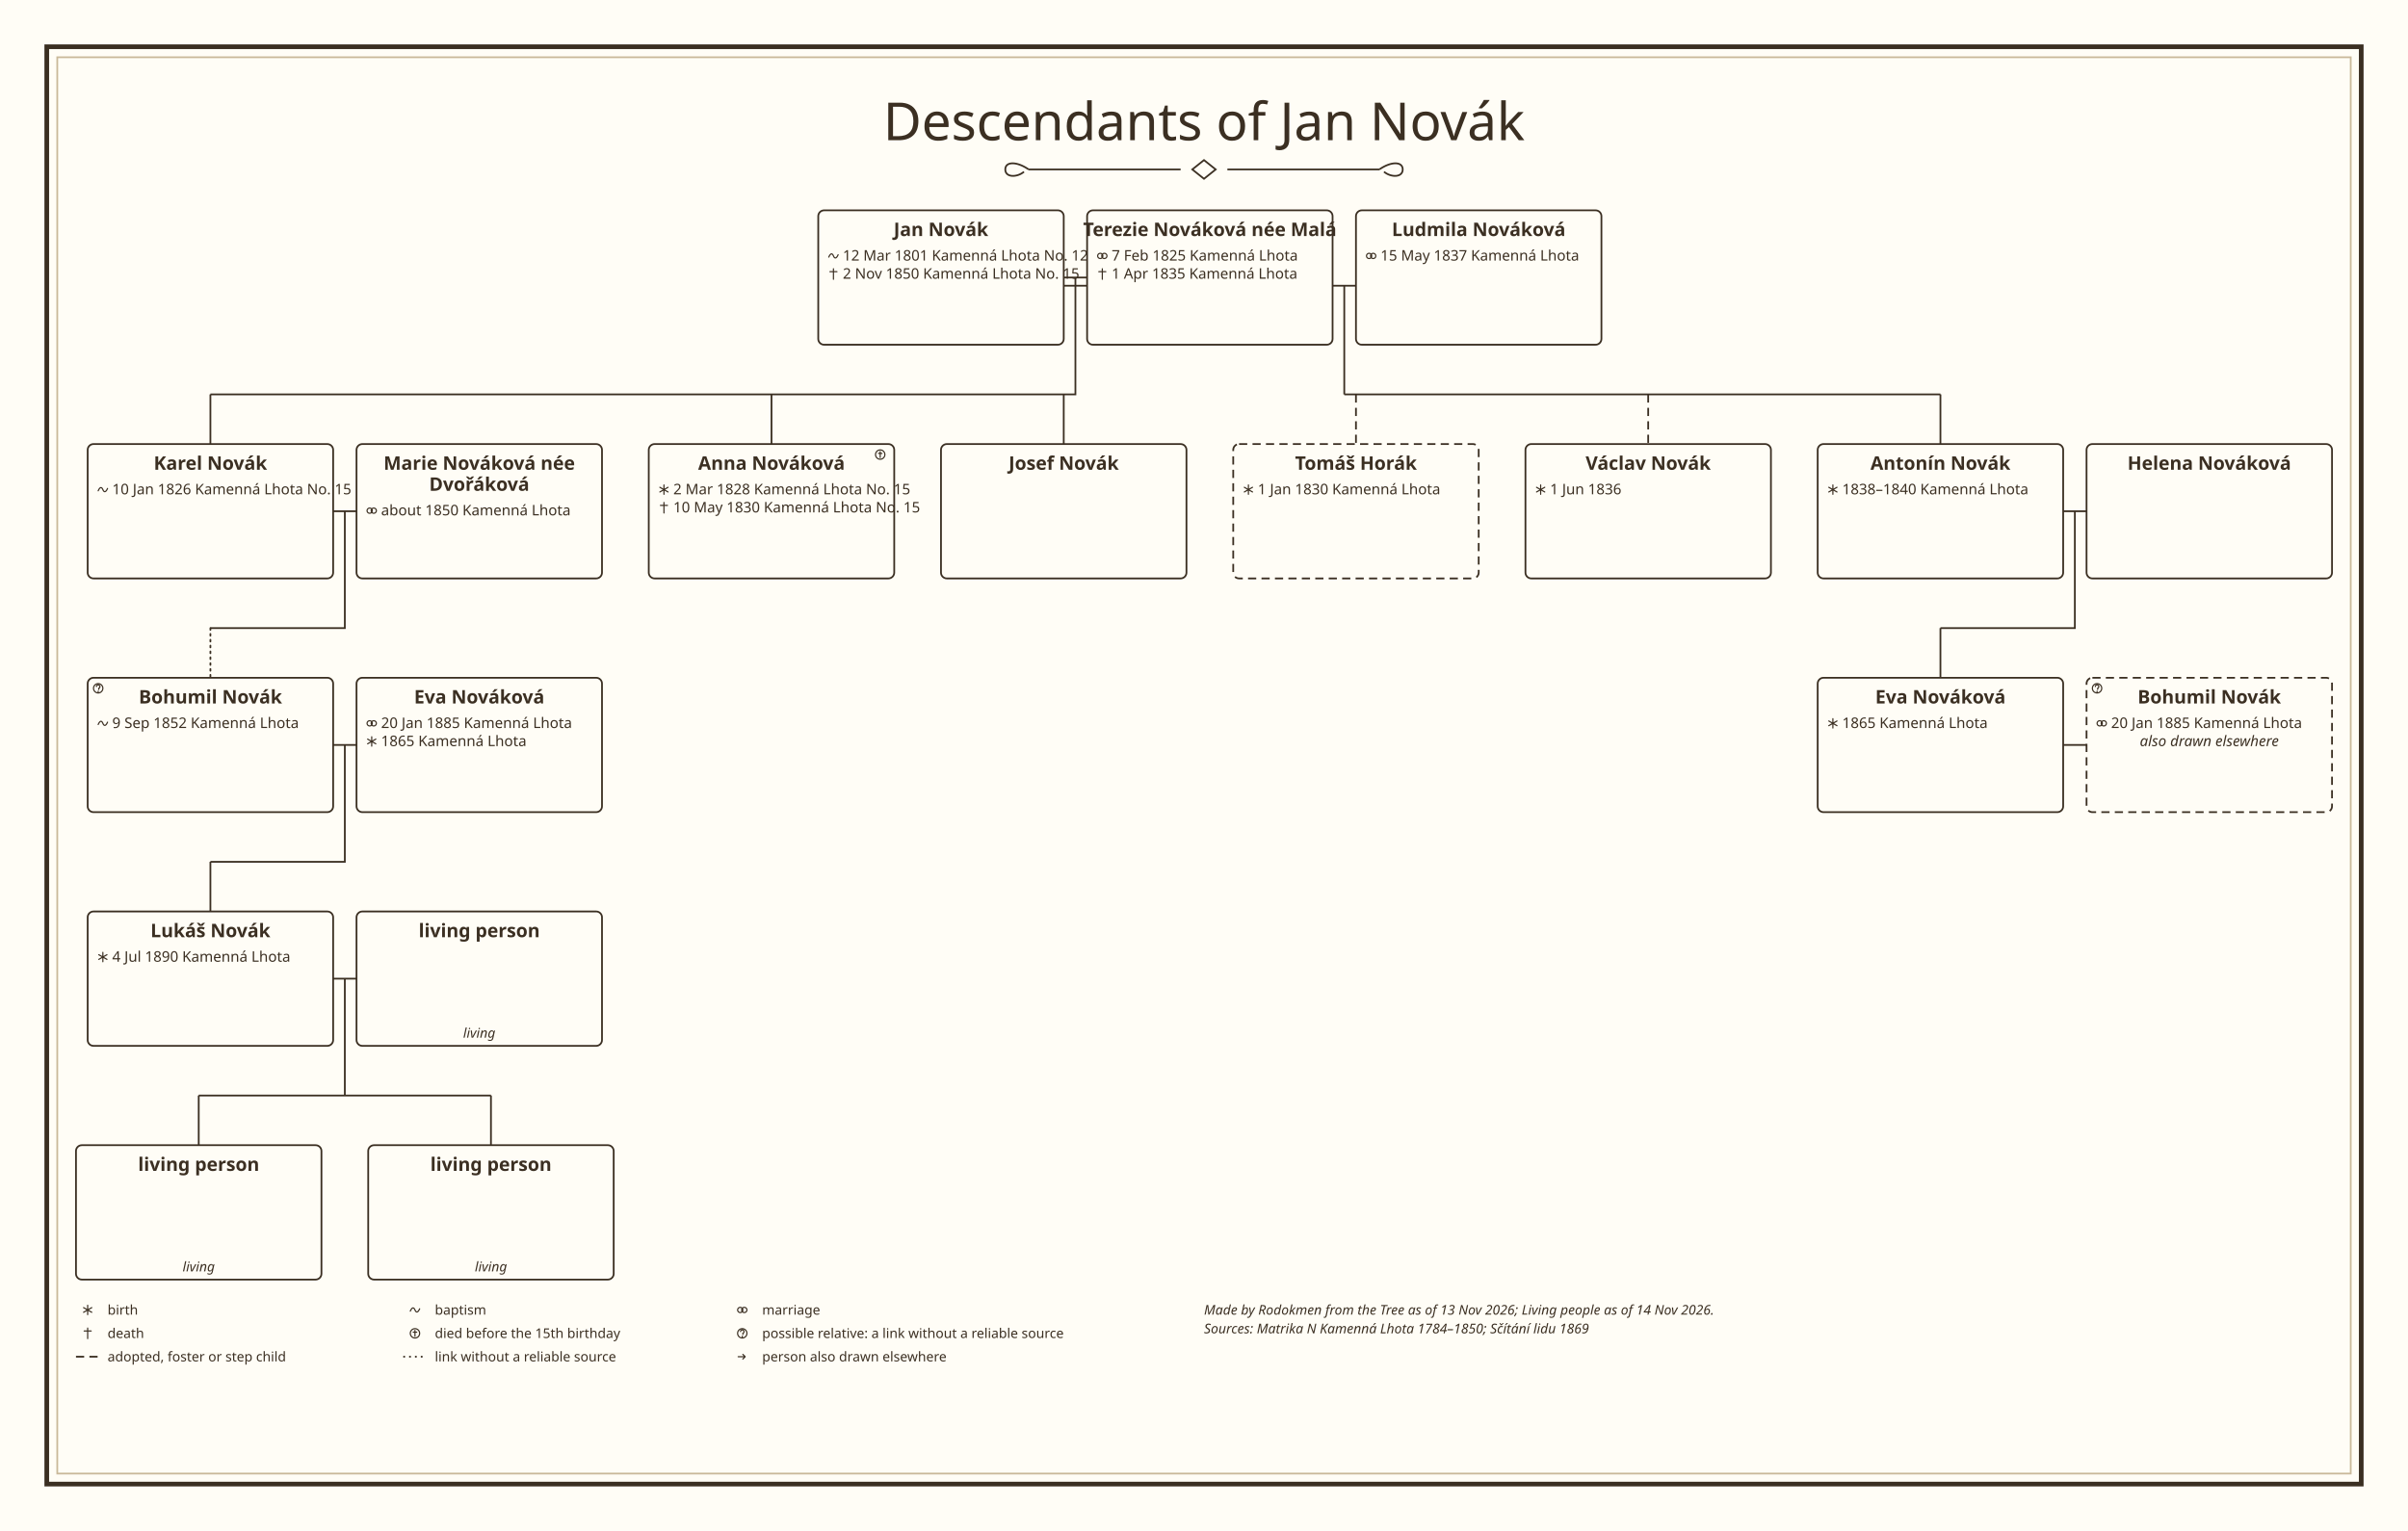
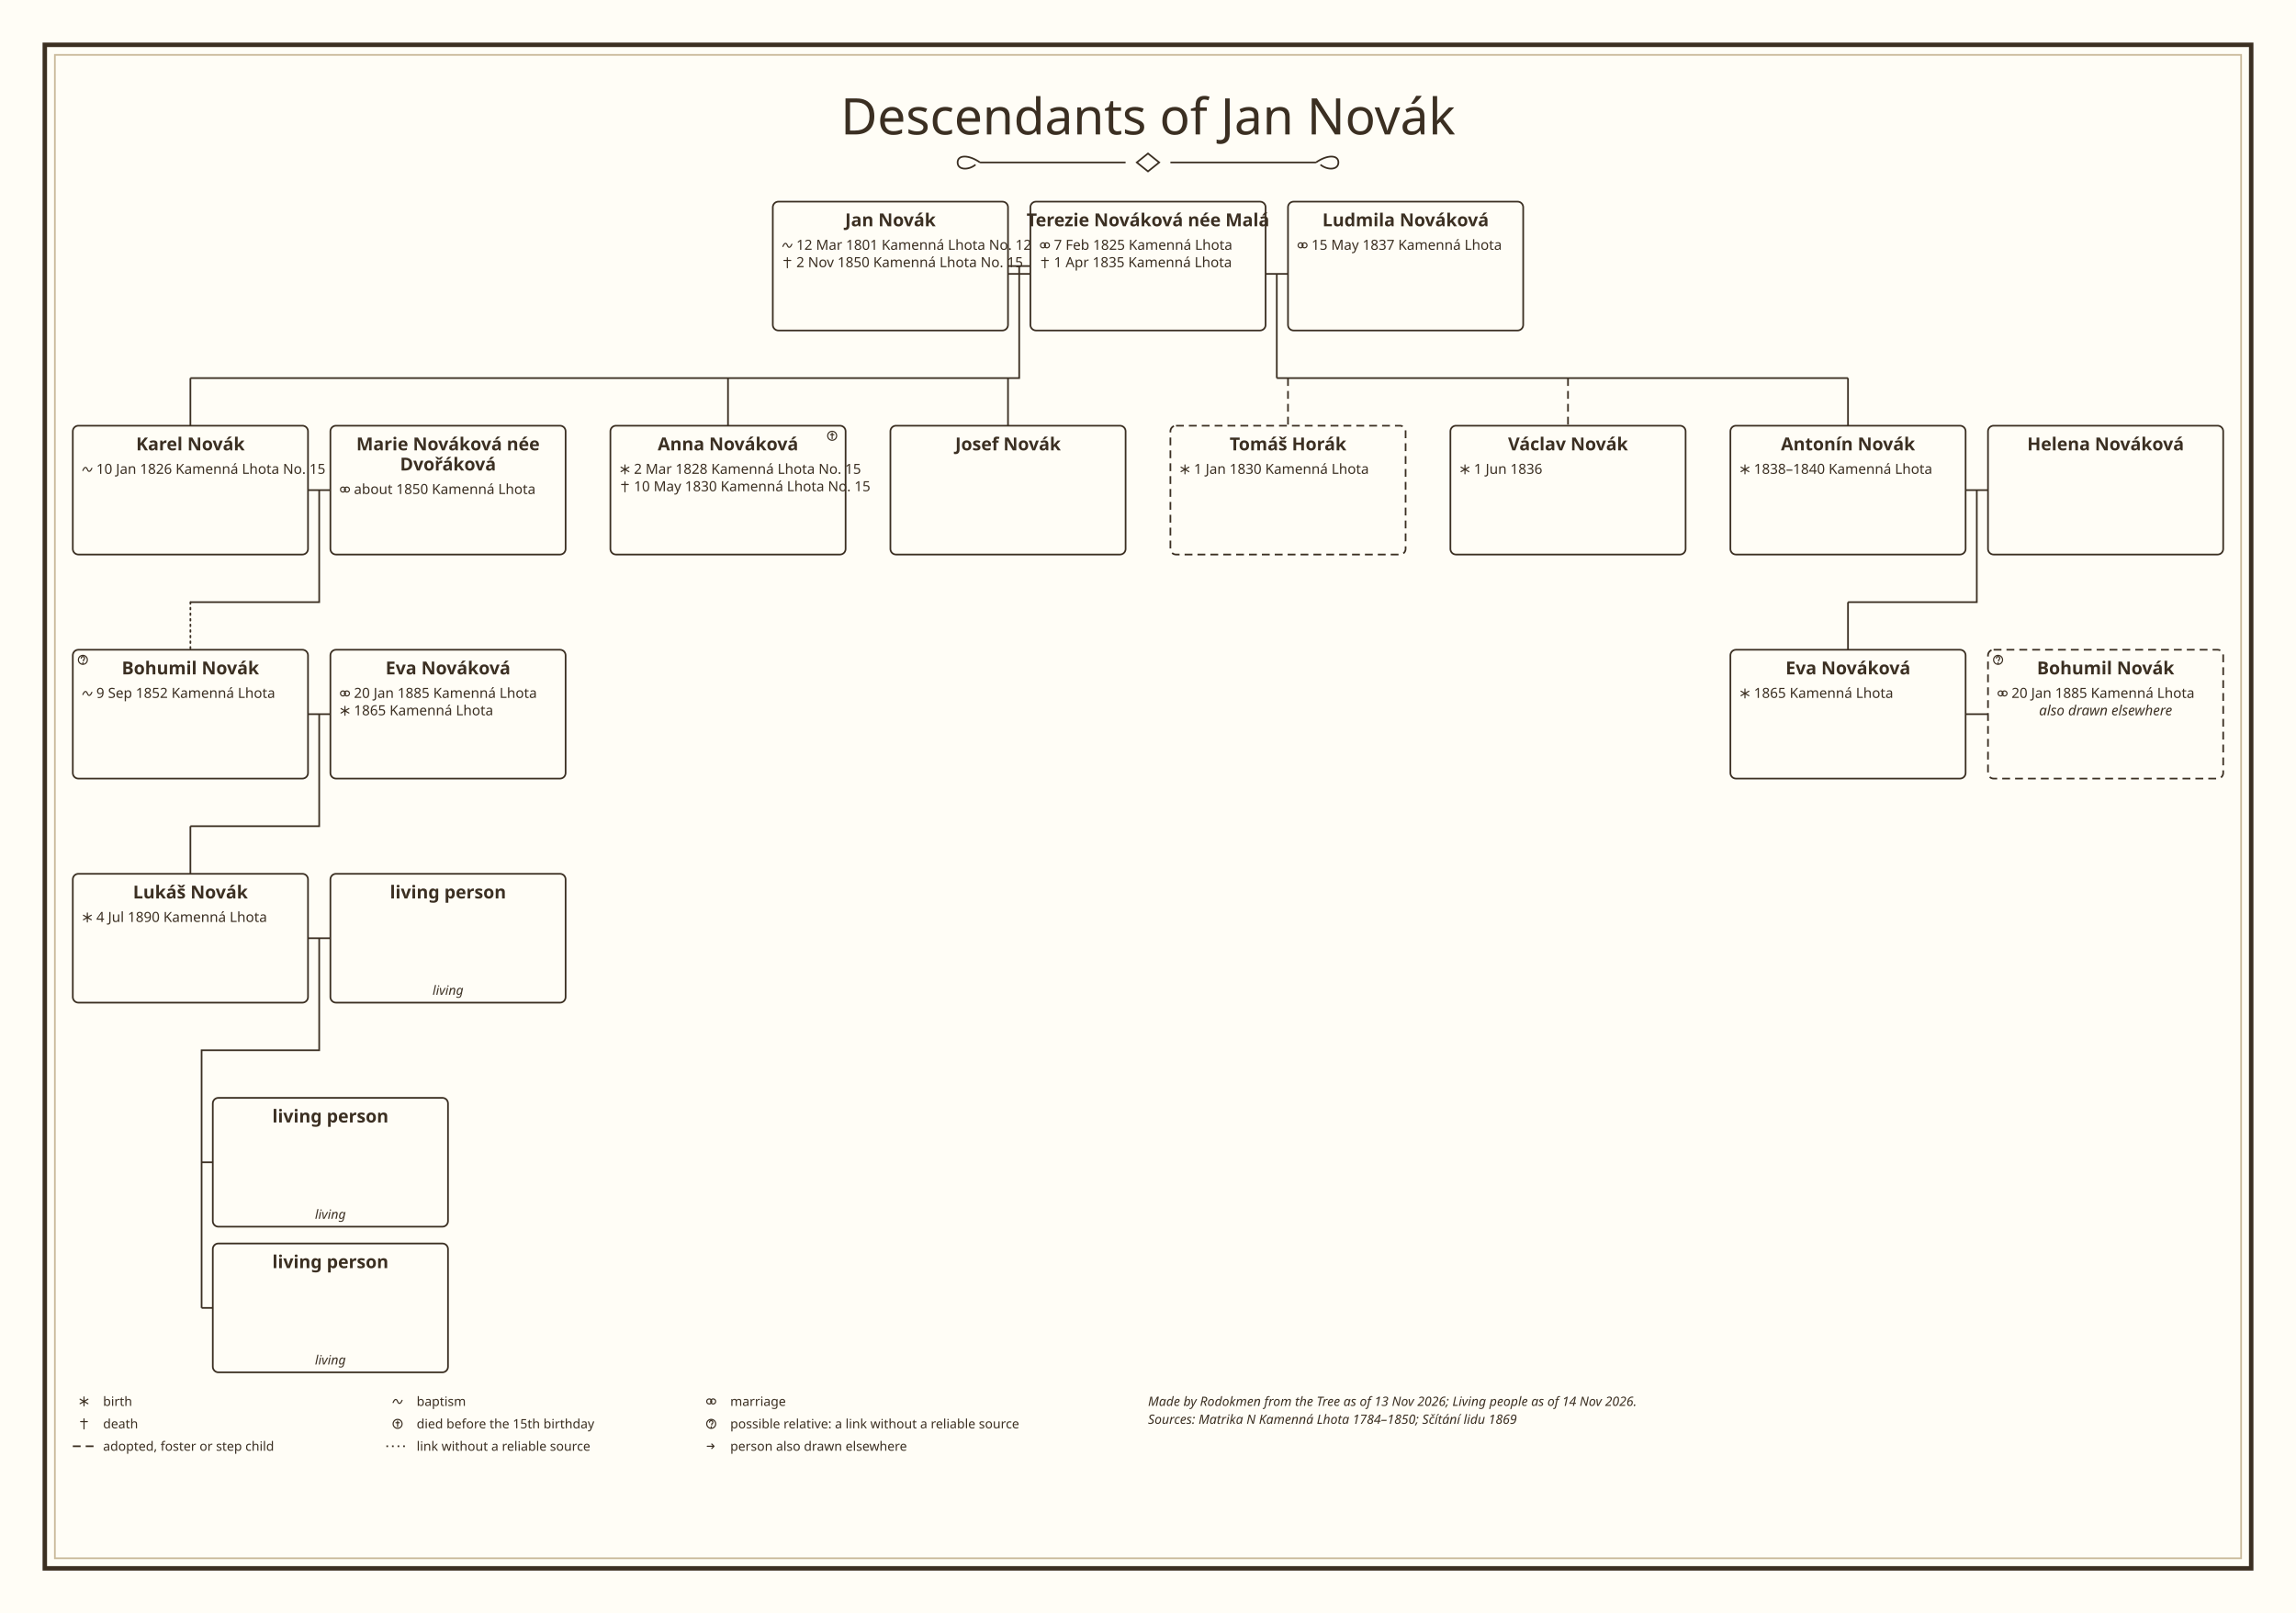
- <svg xmlns="http://www.w3.org/2000/svg" data-sheet="1" height="262mm" viewBox="0 0 4120 2620" width="412mm">
+ <svg xmlns="http://www.w3.org/2000/svg" data-sheet="1" height="288mm" viewBox="0 0 4100 2880" width="410mm">
  <style>/*FONTS*/</style>
-   <rect fill="#fffdf6" height="2620" width="4120" x="0" y="0" />
-   <rect fill="none" height="2460" stroke="#3b2f22" stroke-width="8" width="3960" x="80" y="80" />
-   <rect fill="none" height="2424" stroke="#c9b99a" stroke-width="3" width="3924" x="98" y="98" />
-   <text fill="#3b2f22" font-family="Grenze Gotisch" font-size="90" text-anchor="middle" x="2060" y="240">Descendants of Jan Novák</text>
-   <path d="M-300 0H-40M40 0H300M-300 0c-20 -14 -40 -14 -40 0s20 14 32 4M300 0c20 -14 40 -14 40 0s-20 14 -32 4M0 -16L20 0L0 16L-20 0Z" fill="none" stroke="#3b2f22" stroke-width="3" transform="translate(2060 290)" />
+   <rect fill="#fffdf6" height="2880" width="4100" x="0" y="0" />
+   <rect fill="none" height="2720" stroke="#3b2f22" stroke-width="8" width="3940" x="80" y="80" />
+   <rect fill="none" height="2684" stroke="#c9b99a" stroke-width="3" width="3904" x="98" y="98" />
+   <text fill="#3b2f22" font-family="Grenze Gotisch" font-size="90" text-anchor="middle" x="2050" y="240">Descendants of Jan Novák</text>
+   <path d="M-300 0H-40M40 0H300M-300 0c-20 -14 -40 -14 -40 0s20 14 32 4M300 0c20 -14 40 -14 40 0s-20 14 -32 4M0 -16L20 0L0 16L-20 0Z" fill="none" stroke="#3b2f22" stroke-width="3" transform="translate(2050 290)" />
  <g data-layer="chart" transform="translate(130 360) scale(1.000)">
    <g data-layer="lines">
-       <path d="M1690 115H1730" fill="none" stroke="#3b2f22" stroke-width="3" />
-       <path d="M1690 129H2190" fill="none" stroke="#3b2f22" stroke-width="3" />
-       <path d="M440 515H480" fill="none" stroke="#3b2f22" stroke-width="3" />
-       <path d="M440 915H480" fill="none" stroke="#3b2f22" stroke-width="3" />
-       <path d="M440 1315H480" fill="none" stroke="#3b2f22" stroke-width="3" />
-       <path d="M3400 515H3440" fill="none" stroke="#3b2f22" stroke-width="3" />
-       <path d="M3400 915H3440" fill="none" stroke="#3b2f22" stroke-width="3" />
-       <path d="M1710 115V315H230M1710 315H1710" fill="none" stroke="#3b2f22" stroke-width="3" />
-       <path d="M230 315V400" fill="none" stroke="#3b2f22" stroke-width="3" />
-       <path d="M1190 315V400" fill="none" stroke="#3b2f22" stroke-width="3" />
-       <path d="M1690 315V400" fill="none" stroke="#3b2f22" stroke-width="3" />
-       <path d="M2170 129V315H2170M2170 315H3190" fill="none" stroke="#3b2f22" stroke-width="3" />
-       <path d="M2190 315V400" fill="none" stroke="#3b2f22" stroke-dasharray="14 9" stroke-width="3" />
-       <path d="M2690 315V400" fill="none" stroke="#3b2f22" stroke-dasharray="14 9" stroke-width="3" />
-       <path d="M3190 315V400" fill="none" stroke="#3b2f22" stroke-width="3" />
-       <path d="M460 515V715H230M460 715H460" fill="none" stroke="#3b2f22" stroke-width="3" />
-       <path d="M230 715V800" fill="none" stroke="#3b2f22" stroke-dasharray="3 7" stroke-linecap="round" stroke-width="3" />
-       <path d="M460 915V1115H230M460 1115H460" fill="none" stroke="#3b2f22" stroke-width="3" />
-       <path d="M230 1115V1200" fill="none" stroke="#3b2f22" stroke-width="3" />
-       <path d="M460 1315V1515H210M460 1515H710" fill="none" stroke="#3b2f22" stroke-width="3" />
-       <path d="M210 1515V1600" fill="none" stroke="#3b2f22" stroke-width="3" />
-       <path d="M710 1515V1600" fill="none" stroke="#3b2f22" stroke-width="3" />
-       <path d="M3420 515V715H3190M3420 715H3420" fill="none" stroke="#3b2f22" stroke-width="3" />
-       <path d="M3190 715V800" fill="none" stroke="#3b2f22" stroke-width="3" />
+       <path d="M1670 115H1710" fill="none" stroke="#3b2f22" stroke-width="3" />
+       <path d="M1670 129H2170" fill="none" stroke="#3b2f22" stroke-width="3" />
+       <path d="M420 515H460" fill="none" stroke="#3b2f22" stroke-width="3" />
+       <path d="M420 915H460" fill="none" stroke="#3b2f22" stroke-width="3" />
+       <path d="M420 1315H460" fill="none" stroke="#3b2f22" stroke-width="3" />
+       <path d="M3380 515H3420" fill="none" stroke="#3b2f22" stroke-width="3" />
+       <path d="M3380 915H3420" fill="none" stroke="#3b2f22" stroke-width="3" />
+       <path d="M1690 115V315H210M1690 315H1690" fill="none" stroke="#3b2f22" stroke-width="3" />
+       <path d="M210 315V400" fill="none" stroke="#3b2f22" stroke-width="3" />
+       <path d="M1170 315V400" fill="none" stroke="#3b2f22" stroke-width="3" />
+       <path d="M1670 315V400" fill="none" stroke="#3b2f22" stroke-width="3" />
+       <path d="M2150 129V315H2150M2150 315H3170" fill="none" stroke="#3b2f22" stroke-width="3" />
+       <path d="M2170 315V400" fill="none" stroke="#3b2f22" stroke-dasharray="14 9" stroke-width="3" />
+       <path d="M2670 315V400" fill="none" stroke="#3b2f22" stroke-dasharray="14 9" stroke-width="3" />
+       <path d="M3170 315V400" fill="none" stroke="#3b2f22" stroke-width="3" />
+       <path d="M440 515V715H210M440 715H440" fill="none" stroke="#3b2f22" stroke-width="3" />
+       <path d="M210 715V800" fill="none" stroke="#3b2f22" stroke-dasharray="3 7" stroke-linecap="round" stroke-width="3" />
+       <path d="M440 915V1115H210M440 1115H440" fill="none" stroke="#3b2f22" stroke-width="3" />
+       <path d="M210 1115V1200" fill="none" stroke="#3b2f22" stroke-width="3" />
+       <path d="M440 1315V1515H230V1975" fill="none" stroke="#3b2f22" stroke-width="3" />
+       <path d="M230 1715H250" fill="none" stroke="#3b2f22" stroke-width="3" />
+       <path d="M230 1975H250" fill="none" stroke="#3b2f22" stroke-width="3" />
+       <path d="M3400 515V715H3170M3400 715H3400" fill="none" stroke="#3b2f22" stroke-width="3" />
+       <path d="M3170 715V800" fill="none" stroke="#3b2f22" stroke-width="3" />
    </g>
    <g data-layer="cards">
      <g data-card="person" data-key="0192f0c4-7a1e-7c3b-9d2a-000000000001" data-person="0192f0c4-7a1e-7c3b-9d2a-000000000001">
-         <rect fill="#fffdf6" height="230" rx="10" stroke="#3b2f22" stroke-width="3" width="420" x="1270" y="0" />
-         <text fill="#3b2f22" font-family="EB Garamond" font-size="32" font-weight="600" text-anchor="middle" x="1480" y="44">Jan Novák</text>
-         <text fill="#3b2f22" font-family="EB Garamond" font-size="25" x="1312" y="86">12 Mar 1801 Kamenná Lhota No. 12</text>
-         <text fill="#3b2f22" font-family="EB Garamond" font-size="25" x="1312" y="117">2 Nov 1850 Kamenná Lhota No. 15</text>
-         <path d="M2 12C5 5 8 5 10 10S15 15 18 8" fill="none" stroke="#3b2f22" stroke-linecap="round" stroke-linejoin="round" stroke-width="2" transform="translate(1286 68)" />
-         <path d="M10 1V19M4 6H16" fill="none" stroke="#3b2f22" stroke-linecap="round" stroke-linejoin="round" stroke-width="2" transform="translate(1286 99)" />
+         <rect fill="#fffdf6" height="230" rx="10" stroke="#3b2f22" stroke-width="3" width="420" x="1250" y="0" />
+         <text fill="#3b2f22" font-family="EB Garamond" font-size="32" font-weight="600" text-anchor="middle" x="1460" y="44">Jan Novák</text>
+         <text fill="#3b2f22" font-family="EB Garamond" font-size="25" x="1292" y="86">12 Mar 1801 Kamenná Lhota No. 12</text>
+         <text fill="#3b2f22" font-family="EB Garamond" font-size="25" x="1292" y="117">2 Nov 1850 Kamenná Lhota No. 15</text>
+         <path d="M2 12C5 5 8 5 10 10S15 15 18 8" fill="none" stroke="#3b2f22" stroke-linecap="round" stroke-linejoin="round" stroke-width="2" transform="translate(1266 68)" />
+         <path d="M10 1V19M4 6H16" fill="none" stroke="#3b2f22" stroke-linecap="round" stroke-linejoin="round" stroke-width="2" transform="translate(1266 99)" />
      </g>
      <g data-card="partner" data-key="0192f0c4-7a1e-7c3b-9d2a-000000000001+0192f0c4-7a1e-7c3b-9d2a-000000000101" data-person="0192f0c4-7a1e-7c3b-9d2a-000000000002">
-         <rect fill="#fffdf6" height="230" rx="10" stroke="#3b2f22" stroke-width="3" width="420" x="1730" y="0" />
-         <text fill="#3b2f22" font-family="EB Garamond" font-size="32" font-weight="600" text-anchor="middle" x="1940" y="44">Terezie Nováková née Malá</text>
-         <text fill="#3b2f22" font-family="EB Garamond" font-size="25" x="1772" y="86">7 Feb 1825 Kamenná Lhota</text>
-         <text fill="#3b2f22" font-family="EB Garamond" font-size="25" x="1772" y="117">1 Apr 1835 Kamenná Lhota</text>
-         <path d="M2 10a4.5 4.5 0 1 0 9 0a4.5 4.5 0 1 0 -9 0M9 10a4.5 4.5 0 1 0 9 0a4.5 4.5 0 1 0 -9 0" fill="none" stroke="#3b2f22" stroke-linecap="round" stroke-linejoin="round" stroke-width="2" transform="translate(1746 68)" />
-         <path d="M10 1V19M4 6H16" fill="none" stroke="#3b2f22" stroke-linecap="round" stroke-linejoin="round" stroke-width="2" transform="translate(1746 99)" />
+         <rect fill="#fffdf6" height="230" rx="10" stroke="#3b2f22" stroke-width="3" width="420" x="1710" y="0" />
+         <text fill="#3b2f22" font-family="EB Garamond" font-size="32" font-weight="600" text-anchor="middle" x="1920" y="44">Terezie Nováková née Malá</text>
+         <text fill="#3b2f22" font-family="EB Garamond" font-size="25" x="1752" y="86">7 Feb 1825 Kamenná Lhota</text>
+         <text fill="#3b2f22" font-family="EB Garamond" font-size="25" x="1752" y="117">1 Apr 1835 Kamenná Lhota</text>
+         <path d="M2 10a4.5 4.5 0 1 0 9 0a4.5 4.5 0 1 0 -9 0M9 10a4.5 4.5 0 1 0 9 0a4.5 4.5 0 1 0 -9 0" fill="none" stroke="#3b2f22" stroke-linecap="round" stroke-linejoin="round" stroke-width="2" transform="translate(1726 68)" />
+         <path d="M10 1V19M4 6H16" fill="none" stroke="#3b2f22" stroke-linecap="round" stroke-linejoin="round" stroke-width="2" transform="translate(1726 99)" />
      </g>
      <g data-card="partner" data-key="0192f0c4-7a1e-7c3b-9d2a-000000000001+0192f0c4-7a1e-7c3b-9d2a-000000000102" data-person="0192f0c4-7a1e-7c3b-9d2a-000000000003">
-         <rect fill="#fffdf6" height="230" rx="10" stroke="#3b2f22" stroke-width="3" width="420" x="2190" y="0" />
-         <text fill="#3b2f22" font-family="EB Garamond" font-size="32" font-weight="600" text-anchor="middle" x="2400" y="44">Ludmila Nováková</text>
-         <text fill="#3b2f22" font-family="EB Garamond" font-size="25" x="2232" y="86">15 May 1837 Kamenná Lhota</text>
-         <path d="M2 10a4.5 4.5 0 1 0 9 0a4.5 4.5 0 1 0 -9 0M9 10a4.5 4.5 0 1 0 9 0a4.5 4.5 0 1 0 -9 0" fill="none" stroke="#3b2f22" stroke-linecap="round" stroke-linejoin="round" stroke-width="2" transform="translate(2206 68)" />
+         <rect fill="#fffdf6" height="230" rx="10" stroke="#3b2f22" stroke-width="3" width="420" x="2170" y="0" />
+         <text fill="#3b2f22" font-family="EB Garamond" font-size="32" font-weight="600" text-anchor="middle" x="2380" y="44">Ludmila Nováková</text>
+         <text fill="#3b2f22" font-family="EB Garamond" font-size="25" x="2212" y="86">15 May 1837 Kamenná Lhota</text>
+         <path d="M2 10a4.5 4.5 0 1 0 9 0a4.5 4.5 0 1 0 -9 0M9 10a4.5 4.5 0 1 0 9 0a4.5 4.5 0 1 0 -9 0" fill="none" stroke="#3b2f22" stroke-linecap="round" stroke-linejoin="round" stroke-width="2" transform="translate(2186 68)" />
      </g>
      <g data-card="person" data-key="0192f0c4-7a1e-7c3b-9d2a-000000000004" data-person="0192f0c4-7a1e-7c3b-9d2a-000000000004">
-         <rect fill="#fffdf6" height="230" rx="10" stroke="#3b2f22" stroke-width="3" width="420" x="20" y="400" />
-         <text fill="#3b2f22" font-family="EB Garamond" font-size="32" font-weight="600" text-anchor="middle" x="230" y="444">Karel Novák</text>
-         <text fill="#3b2f22" font-family="EB Garamond" font-size="25" x="62" y="486">10 Jan 1826 Kamenná Lhota No. 15</text>
-         <path d="M2 12C5 5 8 5 10 10S15 15 18 8" fill="none" stroke="#3b2f22" stroke-linecap="round" stroke-linejoin="round" stroke-width="2" transform="translate(36 468)" />
+         <rect fill="#fffdf6" height="230" rx="10" stroke="#3b2f22" stroke-width="3" width="420" x="0" y="400" />
+         <text fill="#3b2f22" font-family="EB Garamond" font-size="32" font-weight="600" text-anchor="middle" x="210" y="444">Karel Novák</text>
+         <text fill="#3b2f22" font-family="EB Garamond" font-size="25" x="42" y="486">10 Jan 1826 Kamenná Lhota No. 15</text>
+         <path d="M2 12C5 5 8 5 10 10S15 15 18 8" fill="none" stroke="#3b2f22" stroke-linecap="round" stroke-linejoin="round" stroke-width="2" transform="translate(16 468)" />
      </g>
      <g data-card="partner" data-key="0192f0c4-7a1e-7c3b-9d2a-000000000004+0192f0c4-7a1e-7c3b-9d2a-000000000103" data-person="0192f0c4-7a1e-7c3b-9d2a-000000000010">
-         <rect fill="#fffdf6" height="230" rx="10" stroke="#3b2f22" stroke-width="3" width="420" x="480" y="400" />
-         <text fill="#3b2f22" font-family="EB Garamond" font-size="32" font-weight="600" text-anchor="middle" x="690" y="444">Marie Nováková née</text>
-         <text fill="#3b2f22" font-family="EB Garamond" font-size="32" font-weight="600" text-anchor="middle" x="690" y="480">Dvořáková</text>
-         <text fill="#3b2f22" font-family="EB Garamond" font-size="25" x="522" y="522">about 1850 Kamenná Lhota</text>
-         <path d="M2 10a4.5 4.5 0 1 0 9 0a4.5 4.5 0 1 0 -9 0M9 10a4.5 4.5 0 1 0 9 0a4.5 4.5 0 1 0 -9 0" fill="none" stroke="#3b2f22" stroke-linecap="round" stroke-linejoin="round" stroke-width="2" transform="translate(496 504)" />
+         <rect fill="#fffdf6" height="230" rx="10" stroke="#3b2f22" stroke-width="3" width="420" x="460" y="400" />
+         <text fill="#3b2f22" font-family="EB Garamond" font-size="32" font-weight="600" text-anchor="middle" x="670" y="444">Marie Nováková née</text>
+         <text fill="#3b2f22" font-family="EB Garamond" font-size="32" font-weight="600" text-anchor="middle" x="670" y="480">Dvořáková</text>
+         <text fill="#3b2f22" font-family="EB Garamond" font-size="25" x="502" y="522">about 1850 Kamenná Lhota</text>
+         <path d="M2 10a4.5 4.5 0 1 0 9 0a4.5 4.5 0 1 0 -9 0M9 10a4.5 4.5 0 1 0 9 0a4.5 4.5 0 1 0 -9 0" fill="none" stroke="#3b2f22" stroke-linecap="round" stroke-linejoin="round" stroke-width="2" transform="translate(476 504)" />
      </g>
      <g data-card="person" data-key="0192f0c4-7a1e-7c3b-9d2a-000000000011" data-person="0192f0c4-7a1e-7c3b-9d2a-000000000011">
-         <rect fill="#fffdf6" height="230" rx="10" stroke="#3b2f22" stroke-width="3" width="420" x="20" y="800" />
-         <text fill="#3b2f22" font-family="EB Garamond" font-size="32" font-weight="600" text-anchor="middle" x="230" y="844">Bohumil Novák</text>
-         <text fill="#3b2f22" font-family="EB Garamond" font-size="25" x="62" y="886">9 Sep 1852 Kamenná Lhota</text>
-         <path d="M2 12C5 5 8 5 10 10S15 15 18 8" fill="none" stroke="#3b2f22" stroke-linecap="round" stroke-linejoin="round" stroke-width="2" transform="translate(36 868)" />
-         <path d="M7 7a3 3 0 1 1 4 3v2M10 15v2M2 10a8 8 0 1 0 16 0a8 8 0 1 0 -16 0" fill="none" stroke="#3b2f22" stroke-linecap="round" stroke-linejoin="round" stroke-width="2" transform="translate(28 808)" />
+         <rect fill="#fffdf6" height="230" rx="10" stroke="#3b2f22" stroke-width="3" width="420" x="0" y="800" />
+         <text fill="#3b2f22" font-family="EB Garamond" font-size="32" font-weight="600" text-anchor="middle" x="210" y="844">Bohumil Novák</text>
+         <text fill="#3b2f22" font-family="EB Garamond" font-size="25" x="42" y="886">9 Sep 1852 Kamenná Lhota</text>
+         <path d="M2 12C5 5 8 5 10 10S15 15 18 8" fill="none" stroke="#3b2f22" stroke-linecap="round" stroke-linejoin="round" stroke-width="2" transform="translate(16 868)" />
+         <path d="M7 7a3 3 0 1 1 4 3v2M10 15v2M2 10a8 8 0 1 0 16 0a8 8 0 1 0 -16 0" fill="none" stroke="#3b2f22" stroke-linecap="round" stroke-linejoin="round" stroke-width="2" transform="translate(8 808)" />
      </g>
      <g data-card="partner" data-key="0192f0c4-7a1e-7c3b-9d2a-000000000011+0192f0c4-7a1e-7c3b-9d2a-000000000105" data-person="0192f0c4-7a1e-7c3b-9d2a-000000000012">
-         <rect fill="#fffdf6" height="230" rx="10" stroke="#3b2f22" stroke-width="3" width="420" x="480" y="800" />
-         <text fill="#3b2f22" font-family="EB Garamond" font-size="32" font-weight="600" text-anchor="middle" x="690" y="844">Eva Nováková</text>
-         <text fill="#3b2f22" font-family="EB Garamond" font-size="25" x="522" y="886">20 Jan 1885 Kamenná Lhota</text>
-         <text fill="#3b2f22" font-family="EB Garamond" font-size="25" x="522" y="917">1865 Kamenná Lhota</text>
-         <path d="M2 10a4.5 4.5 0 1 0 9 0a4.5 4.5 0 1 0 -9 0M9 10a4.5 4.5 0 1 0 9 0a4.5 4.5 0 1 0 -9 0" fill="none" stroke="#3b2f22" stroke-linecap="round" stroke-linejoin="round" stroke-width="2" transform="translate(496 868)" />
-         <path d="M10 2V18M3 6L17 14M17 6L3 14" fill="none" stroke="#3b2f22" stroke-linecap="round" stroke-linejoin="round" stroke-width="2" transform="translate(496 899)" />
+         <rect fill="#fffdf6" height="230" rx="10" stroke="#3b2f22" stroke-width="3" width="420" x="460" y="800" />
+         <text fill="#3b2f22" font-family="EB Garamond" font-size="32" font-weight="600" text-anchor="middle" x="670" y="844">Eva Nováková</text>
+         <text fill="#3b2f22" font-family="EB Garamond" font-size="25" x="502" y="886">20 Jan 1885 Kamenná Lhota</text>
+         <text fill="#3b2f22" font-family="EB Garamond" font-size="25" x="502" y="917">1865 Kamenná Lhota</text>
+         <path d="M2 10a4.5 4.5 0 1 0 9 0a4.5 4.5 0 1 0 -9 0M9 10a4.5 4.5 0 1 0 9 0a4.5 4.5 0 1 0 -9 0" fill="none" stroke="#3b2f22" stroke-linecap="round" stroke-linejoin="round" stroke-width="2" transform="translate(476 868)" />
+         <path d="M10 2V18M3 6L17 14M17 6L3 14" fill="none" stroke="#3b2f22" stroke-linecap="round" stroke-linejoin="round" stroke-width="2" transform="translate(476 899)" />
      </g>
      <g data-card="person" data-key="0192f0c4-7a1e-7c3b-9d2a-000000000013" data-person="0192f0c4-7a1e-7c3b-9d2a-000000000013">
-         <rect fill="#fffdf6" height="230" rx="10" stroke="#3b2f22" stroke-width="3" width="420" x="20" y="1200" />
-         <text fill="#3b2f22" font-family="EB Garamond" font-size="32" font-weight="600" text-anchor="middle" x="230" y="1244">Lukáš Novák</text>
-         <text fill="#3b2f22" font-family="EB Garamond" font-size="25" x="62" y="1286">4 Jul 1890 Kamenná Lhota</text>
-         <path d="M10 2V18M3 6L17 14M17 6L3 14" fill="none" stroke="#3b2f22" stroke-linecap="round" stroke-linejoin="round" stroke-width="2" transform="translate(36 1268)" />
+         <rect fill="#fffdf6" height="230" rx="10" stroke="#3b2f22" stroke-width="3" width="420" x="0" y="1200" />
+         <text fill="#3b2f22" font-family="EB Garamond" font-size="32" font-weight="600" text-anchor="middle" x="210" y="1244">Lukáš Novák</text>
+         <text fill="#3b2f22" font-family="EB Garamond" font-size="25" x="42" y="1286">4 Jul 1890 Kamenná Lhota</text>
+         <path d="M10 2V18M3 6L17 14M17 6L3 14" fill="none" stroke="#3b2f22" stroke-linecap="round" stroke-linejoin="round" stroke-width="2" transform="translate(16 1268)" />
      </g>
      <g data-card="partner" data-key="0192f0c4-7a1e-7c3b-9d2a-000000000013+0192f0c4-7a1e-7c3b-9d2a-000000000106" data-person="0192f0c4-7a1e-7c3b-9d2a-000000000017">
-         <rect fill="#fffdf6" height="230" rx="10" stroke="#3b2f22" stroke-width="3" width="420" x="480" y="1200" />
-         <text fill="#3b2f22" font-family="EB Garamond" font-size="32" font-weight="600" text-anchor="middle" x="690" y="1244">living person</text>
-         <text fill="#3b2f22" font-family="EB Garamond" font-size="23" font-style="italic" text-anchor="middle" x="690" y="1416">living</text>
+         <rect fill="#fffdf6" height="230" rx="10" stroke="#3b2f22" stroke-width="3" width="420" x="460" y="1200" />
+         <text fill="#3b2f22" font-family="EB Garamond" font-size="32" font-weight="600" text-anchor="middle" x="670" y="1244">living person</text>
+         <text fill="#3b2f22" font-family="EB Garamond" font-size="23" font-style="italic" text-anchor="middle" x="670" y="1416">living</text>
      </g>
      <g data-card="person" data-key="0192f0c4-7a1e-7c3b-9d2a-000000000014" data-person="0192f0c4-7a1e-7c3b-9d2a-000000000014">
-         <rect fill="#fffdf6" height="230" rx="10" stroke="#3b2f22" stroke-width="3" width="420" x="0" y="1600" />
-         <text fill="#3b2f22" font-family="EB Garamond" font-size="32" font-weight="600" text-anchor="middle" x="210" y="1644">living person</text>
-         <text fill="#3b2f22" font-family="EB Garamond" font-size="23" font-style="italic" text-anchor="middle" x="210" y="1816">living</text>
+         <rect fill="#fffdf6" height="230" rx="10" stroke="#3b2f22" stroke-width="3" width="420" x="250" y="1600" />
+         <text fill="#3b2f22" font-family="EB Garamond" font-size="32" font-weight="600" text-anchor="middle" x="460" y="1644">living person</text>
+         <text fill="#3b2f22" font-family="EB Garamond" font-size="23" font-style="italic" text-anchor="middle" x="460" y="1816">living</text>
      </g>
      <g data-card="person" data-key="0192f0c4-7a1e-7c3b-9d2a-000000000018" data-person="0192f0c4-7a1e-7c3b-9d2a-000000000018">
-         <rect fill="#fffdf6" height="230" rx="10" stroke="#3b2f22" stroke-width="3" width="420" x="500" y="1600" />
-         <text fill="#3b2f22" font-family="EB Garamond" font-size="32" font-weight="600" text-anchor="middle" x="710" y="1644">living person</text>
-         <text fill="#3b2f22" font-family="EB Garamond" font-size="23" font-style="italic" text-anchor="middle" x="710" y="1816">living</text>
+         <rect fill="#fffdf6" height="230" rx="10" stroke="#3b2f22" stroke-width="3" width="420" x="250" y="1860" />
+         <text fill="#3b2f22" font-family="EB Garamond" font-size="32" font-weight="600" text-anchor="middle" x="460" y="1904">living person</text>
+         <text fill="#3b2f22" font-family="EB Garamond" font-size="23" font-style="italic" text-anchor="middle" x="460" y="2076">living</text>
      </g>
      <g data-card="person" data-key="0192f0c4-7a1e-7c3b-9d2a-000000000005" data-person="0192f0c4-7a1e-7c3b-9d2a-000000000005">
-         <rect fill="#fffdf6" height="230" rx="10" stroke="#3b2f22" stroke-width="3" width="420" x="980" y="400" />
-         <text fill="#3b2f22" font-family="EB Garamond" font-size="32" font-weight="600" text-anchor="middle" x="1190" y="444">Anna Nováková</text>
-         <text fill="#3b2f22" font-family="EB Garamond" font-size="25" x="1022" y="486">2 Mar 1828 Kamenná Lhota No. 15</text>
-         <text fill="#3b2f22" font-family="EB Garamond" font-size="25" x="1022" y="517">10 May 1830 Kamenná Lhota No. 15</text>
-         <path d="M10 2V18M3 6L17 14M17 6L3 14" fill="none" stroke="#3b2f22" stroke-linecap="round" stroke-linejoin="round" stroke-width="2" transform="translate(996 468)" />
-         <path d="M10 1V19M4 6H16" fill="none" stroke="#3b2f22" stroke-linecap="round" stroke-linejoin="round" stroke-width="2" transform="translate(996 499)" />
-         <path d="M10 5V15M7 8H13M2 10a8 8 0 1 0 16 0a8 8 0 1 0 -16 0" fill="none" stroke="#3b2f22" stroke-linecap="round" stroke-linejoin="round" stroke-width="2" transform="translate(1366 408)" />
+         <rect fill="#fffdf6" height="230" rx="10" stroke="#3b2f22" stroke-width="3" width="420" x="960" y="400" />
+         <text fill="#3b2f22" font-family="EB Garamond" font-size="32" font-weight="600" text-anchor="middle" x="1170" y="444">Anna Nováková</text>
+         <text fill="#3b2f22" font-family="EB Garamond" font-size="25" x="1002" y="486">2 Mar 1828 Kamenná Lhota No. 15</text>
+         <text fill="#3b2f22" font-family="EB Garamond" font-size="25" x="1002" y="517">10 May 1830 Kamenná Lhota No. 15</text>
+         <path d="M10 2V18M3 6L17 14M17 6L3 14" fill="none" stroke="#3b2f22" stroke-linecap="round" stroke-linejoin="round" stroke-width="2" transform="translate(976 468)" />
+         <path d="M10 1V19M4 6H16" fill="none" stroke="#3b2f22" stroke-linecap="round" stroke-linejoin="round" stroke-width="2" transform="translate(976 499)" />
+         <path d="M10 5V15M7 8H13M2 10a8 8 0 1 0 16 0a8 8 0 1 0 -16 0" fill="none" stroke="#3b2f22" stroke-linecap="round" stroke-linejoin="round" stroke-width="2" transform="translate(1346 408)" />
      </g>
      <g data-card="person" data-key="0192f0c4-7a1e-7c3b-9d2a-000000000006" data-person="0192f0c4-7a1e-7c3b-9d2a-000000000006">
-         <rect fill="#fffdf6" height="230" rx="10" stroke="#3b2f22" stroke-width="3" width="420" x="1480" y="400" />
-         <text fill="#3b2f22" font-family="EB Garamond" font-size="32" font-weight="600" text-anchor="middle" x="1690" y="444">Josef Novák</text>
+         <rect fill="#fffdf6" height="230" rx="10" stroke="#3b2f22" stroke-width="3" width="420" x="1460" y="400" />
+         <text fill="#3b2f22" font-family="EB Garamond" font-size="32" font-weight="600" text-anchor="middle" x="1670" y="444">Josef Novák</text>
      </g>
      <g data-card="person" data-key="0192f0c4-7a1e-7c3b-9d2a-000000000009/0192f0c4-7a1e-7c3b-9d2a-000000000102" data-person="0192f0c4-7a1e-7c3b-9d2a-000000000009">
-         <rect fill="#fffdf6" height="230" rx="10" stroke="#3b2f22" stroke-dasharray="14 9" stroke-width="3" width="420" x="1980" y="400" />
-         <text fill="#3b2f22" font-family="EB Garamond" font-size="32" font-weight="600" text-anchor="middle" x="2190" y="444">Tomáš Horák</text>
-         <text fill="#3b2f22" font-family="EB Garamond" font-size="25" x="2022" y="486">1 Jan 1830 Kamenná Lhota</text>
-         <path d="M10 2V18M3 6L17 14M17 6L3 14" fill="none" stroke="#3b2f22" stroke-linecap="round" stroke-linejoin="round" stroke-width="2" transform="translate(1996 468)" />
+         <rect fill="#fffdf6" height="230" rx="10" stroke="#3b2f22" stroke-dasharray="14 9" stroke-width="3" width="420" x="1960" y="400" />
+         <text fill="#3b2f22" font-family="EB Garamond" font-size="32" font-weight="600" text-anchor="middle" x="2170" y="444">Tomáš Horák</text>
+         <text fill="#3b2f22" font-family="EB Garamond" font-size="25" x="2002" y="486">1 Jan 1830 Kamenná Lhota</text>
+         <path d="M10 2V18M3 6L17 14M17 6L3 14" fill="none" stroke="#3b2f22" stroke-linecap="round" stroke-linejoin="round" stroke-width="2" transform="translate(1976 468)" />
      </g>
      <g data-card="person" data-key="0192f0c4-7a1e-7c3b-9d2a-000000000008" data-person="0192f0c4-7a1e-7c3b-9d2a-000000000008">
-         <rect fill="#fffdf6" height="230" rx="10" stroke="#3b2f22" stroke-width="3" width="420" x="2480" y="400" />
-         <text fill="#3b2f22" font-family="EB Garamond" font-size="32" font-weight="600" text-anchor="middle" x="2690" y="444">Václav Novák</text>
-         <text fill="#3b2f22" font-family="EB Garamond" font-size="25" x="2522" y="486">1 Jun 1836</text>
-         <path d="M10 2V18M3 6L17 14M17 6L3 14" fill="none" stroke="#3b2f22" stroke-linecap="round" stroke-linejoin="round" stroke-width="2" transform="translate(2496 468)" />
+         <rect fill="#fffdf6" height="230" rx="10" stroke="#3b2f22" stroke-width="3" width="420" x="2460" y="400" />
+         <text fill="#3b2f22" font-family="EB Garamond" font-size="32" font-weight="600" text-anchor="middle" x="2670" y="444">Václav Novák</text>
+         <text fill="#3b2f22" font-family="EB Garamond" font-size="25" x="2502" y="486">1 Jun 1836</text>
+         <path d="M10 2V18M3 6L17 14M17 6L3 14" fill="none" stroke="#3b2f22" stroke-linecap="round" stroke-linejoin="round" stroke-width="2" transform="translate(2476 468)" />
      </g>
      <g data-card="person" data-key="0192f0c4-7a1e-7c3b-9d2a-000000000007" data-person="0192f0c4-7a1e-7c3b-9d2a-000000000007">
-         <rect fill="#fffdf6" height="230" rx="10" stroke="#3b2f22" stroke-width="3" width="420" x="2980" y="400" />
-         <text fill="#3b2f22" font-family="EB Garamond" font-size="32" font-weight="600" text-anchor="middle" x="3190" y="444">Antonín Novák</text>
-         <text fill="#3b2f22" font-family="EB Garamond" font-size="25" x="3022" y="486">1838–1840 Kamenná Lhota</text>
-         <path d="M10 2V18M3 6L17 14M17 6L3 14" fill="none" stroke="#3b2f22" stroke-linecap="round" stroke-linejoin="round" stroke-width="2" transform="translate(2996 468)" />
+         <rect fill="#fffdf6" height="230" rx="10" stroke="#3b2f22" stroke-width="3" width="420" x="2960" y="400" />
+         <text fill="#3b2f22" font-family="EB Garamond" font-size="32" font-weight="600" text-anchor="middle" x="3170" y="444">Antonín Novák</text>
+         <text fill="#3b2f22" font-family="EB Garamond" font-size="25" x="3002" y="486">1838–1840 Kamenná Lhota</text>
+         <path d="M10 2V18M3 6L17 14M17 6L3 14" fill="none" stroke="#3b2f22" stroke-linecap="round" stroke-linejoin="round" stroke-width="2" transform="translate(2976 468)" />
      </g>
      <g data-card="partner" data-key="0192f0c4-7a1e-7c3b-9d2a-000000000007+0192f0c4-7a1e-7c3b-9d2a-000000000104" data-person="0192f0c4-7a1e-7c3b-9d2a-000000000016">
-         <rect fill="#fffdf6" height="230" rx="10" stroke="#3b2f22" stroke-width="3" width="420" x="3440" y="400" />
-         <text fill="#3b2f22" font-family="EB Garamond" font-size="32" font-weight="600" text-anchor="middle" x="3650" y="444">Helena Nováková</text>
+         <rect fill="#fffdf6" height="230" rx="10" stroke="#3b2f22" stroke-width="3" width="420" x="3420" y="400" />
+         <text fill="#3b2f22" font-family="EB Garamond" font-size="32" font-weight="600" text-anchor="middle" x="3630" y="444">Helena Nováková</text>
      </g>
      <g data-card="person" data-key="0192f0c4-7a1e-7c3b-9d2a-000000000012" data-person="0192f0c4-7a1e-7c3b-9d2a-000000000012">
-         <rect fill="#fffdf6" height="230" rx="10" stroke="#3b2f22" stroke-width="3" width="420" x="2980" y="800" />
-         <text fill="#3b2f22" font-family="EB Garamond" font-size="32" font-weight="600" text-anchor="middle" x="3190" y="844">Eva Nováková</text>
-         <text fill="#3b2f22" font-family="EB Garamond" font-size="25" x="3022" y="886">1865 Kamenná Lhota</text>
-         <path d="M10 2V18M3 6L17 14M17 6L3 14" fill="none" stroke="#3b2f22" stroke-linecap="round" stroke-linejoin="round" stroke-width="2" transform="translate(2996 868)" />
+         <rect fill="#fffdf6" height="230" rx="10" stroke="#3b2f22" stroke-width="3" width="420" x="2960" y="800" />
+         <text fill="#3b2f22" font-family="EB Garamond" font-size="32" font-weight="600" text-anchor="middle" x="3170" y="844">Eva Nováková</text>
+         <text fill="#3b2f22" font-family="EB Garamond" font-size="25" x="3002" y="886">1865 Kamenná Lhota</text>
+         <path d="M10 2V18M3 6L17 14M17 6L3 14" fill="none" stroke="#3b2f22" stroke-linecap="round" stroke-linejoin="round" stroke-width="2" transform="translate(2976 868)" />
      </g>
      <g data-card="pointer" data-key="0192f0c4-7a1e-7c3b-9d2a-000000000012+0192f0c4-7a1e-7c3b-9d2a-000000000105" data-person="0192f0c4-7a1e-7c3b-9d2a-000000000011">
-         <rect fill="#fffdf6" height="230" rx="10" stroke="#3b2f22" stroke-dasharray="14 9" stroke-width="3" width="420" x="3440" y="800" />
-         <text fill="#3b2f22" font-family="EB Garamond" font-size="32" font-weight="600" text-anchor="middle" x="3650" y="844">Bohumil Novák</text>
-         <text fill="#3b2f22" font-family="EB Garamond" font-size="25" x="3482" y="886">20 Jan 1885 Kamenná Lhota</text>
-         <text fill="#3b2f22" font-family="EB Garamond" font-size="25" font-style="italic" text-anchor="middle" x="3650" y="917">also drawn elsewhere</text>
-         <path d="M2 10a4.5 4.5 0 1 0 9 0a4.5 4.5 0 1 0 -9 0M9 10a4.5 4.5 0 1 0 9 0a4.5 4.5 0 1 0 -9 0" fill="none" stroke="#3b2f22" stroke-linecap="round" stroke-linejoin="round" stroke-width="2" transform="translate(3456 868)" />
-         <path d="M7 7a3 3 0 1 1 4 3v2M10 15v2M2 10a8 8 0 1 0 16 0a8 8 0 1 0 -16 0" fill="none" stroke="#3b2f22" stroke-linecap="round" stroke-linejoin="round" stroke-width="2" transform="translate(3448 808)" />
+         <rect fill="#fffdf6" height="230" rx="10" stroke="#3b2f22" stroke-dasharray="14 9" stroke-width="3" width="420" x="3420" y="800" />
+         <text fill="#3b2f22" font-family="EB Garamond" font-size="32" font-weight="600" text-anchor="middle" x="3630" y="844">Bohumil Novák</text>
+         <text fill="#3b2f22" font-family="EB Garamond" font-size="25" x="3462" y="886">20 Jan 1885 Kamenná Lhota</text>
+         <text fill="#3b2f22" font-family="EB Garamond" font-size="25" font-style="italic" text-anchor="middle" x="3630" y="917">also drawn elsewhere</text>
+         <path d="M2 10a4.5 4.5 0 1 0 9 0a4.5 4.5 0 1 0 -9 0M9 10a4.5 4.5 0 1 0 9 0a4.5 4.5 0 1 0 -9 0" fill="none" stroke="#3b2f22" stroke-linecap="round" stroke-linejoin="round" stroke-width="2" transform="translate(3436 868)" />
+         <path d="M7 7a3 3 0 1 1 4 3v2M10 15v2M2 10a8 8 0 1 0 16 0a8 8 0 1 0 -16 0" fill="none" stroke="#3b2f22" stroke-linecap="round" stroke-linejoin="round" stroke-width="2" transform="translate(3428 808)" />
      </g>
    </g>
  </g>
  <g data-layer="legend">
    <g data-legend="birth">
-       <path d="M10 2V18M3 6L17 14M17 6L3 14" fill="none" stroke="#3b2f22" stroke-linecap="round" stroke-linejoin="round" stroke-width="2" transform="translate(140 2232)" />
-       <text fill="#3b2f22" font-family="EB Garamond" font-size="23" x="184" y="2250">birth</text>
+       <path d="M10 2V18M3 6L17 14M17 6L3 14" fill="none" stroke="#3b2f22" stroke-linecap="round" stroke-linejoin="round" stroke-width="2" transform="translate(140 2492)" />
+       <text fill="#3b2f22" font-family="EB Garamond" font-size="23" x="184" y="2510">birth</text>
    </g>
    <g data-legend="baptism">
-       <path d="M2 12C5 5 8 5 10 10S15 15 18 8" fill="none" stroke="#3b2f22" stroke-linecap="round" stroke-linejoin="round" stroke-width="2" transform="translate(700 2232)" />
-       <text fill="#3b2f22" font-family="EB Garamond" font-size="23" x="744" y="2250">baptism</text>
+       <path d="M2 12C5 5 8 5 10 10S15 15 18 8" fill="none" stroke="#3b2f22" stroke-linecap="round" stroke-linejoin="round" stroke-width="2" transform="translate(700 2492)" />
+       <text fill="#3b2f22" font-family="EB Garamond" font-size="23" x="744" y="2510">baptism</text>
    </g>
    <g data-legend="marriage">
-       <path d="M2 10a4.5 4.5 0 1 0 9 0a4.5 4.5 0 1 0 -9 0M9 10a4.5 4.5 0 1 0 9 0a4.5 4.5 0 1 0 -9 0" fill="none" stroke="#3b2f22" stroke-linecap="round" stroke-linejoin="round" stroke-width="2" transform="translate(1260 2232)" />
-       <text fill="#3b2f22" font-family="EB Garamond" font-size="23" x="1304" y="2250">marriage</text>
+       <path d="M2 10a4.5 4.5 0 1 0 9 0a4.5 4.5 0 1 0 -9 0M9 10a4.5 4.5 0 1 0 9 0a4.5 4.5 0 1 0 -9 0" fill="none" stroke="#3b2f22" stroke-linecap="round" stroke-linejoin="round" stroke-width="2" transform="translate(1260 2492)" />
+       <text fill="#3b2f22" font-family="EB Garamond" font-size="23" x="1304" y="2510">marriage</text>
    </g>
    <g data-legend="death">
-       <path d="M10 1V19M4 6H16" fill="none" stroke="#3b2f22" stroke-linecap="round" stroke-linejoin="round" stroke-width="2" transform="translate(140 2272)" />
-       <text fill="#3b2f22" font-family="EB Garamond" font-size="23" x="184" y="2290">death</text>
+       <path d="M10 1V19M4 6H16" fill="none" stroke="#3b2f22" stroke-linecap="round" stroke-linejoin="round" stroke-width="2" transform="translate(140 2532)" />
+       <text fill="#3b2f22" font-family="EB Garamond" font-size="23" x="184" y="2550">death</text>
    </g>
    <g data-legend="diedYoung">
-       <path d="M10 5V15M7 8H13M2 10a8 8 0 1 0 16 0a8 8 0 1 0 -16 0" fill="none" stroke="#3b2f22" stroke-linecap="round" stroke-linejoin="round" stroke-width="2" transform="translate(700 2272)" />
-       <text fill="#3b2f22" font-family="EB Garamond" font-size="23" x="744" y="2290">died before the 15th birthday</text>
+       <path d="M10 5V15M7 8H13M2 10a8 8 0 1 0 16 0a8 8 0 1 0 -16 0" fill="none" stroke="#3b2f22" stroke-linecap="round" stroke-linejoin="round" stroke-width="2" transform="translate(700 2532)" />
+       <text fill="#3b2f22" font-family="EB Garamond" font-size="23" x="744" y="2550">died before the 15th birthday</text>
    </g>
    <g data-legend="possible">
-       <path d="M7 7a3 3 0 1 1 4 3v2M10 15v2M2 10a8 8 0 1 0 16 0a8 8 0 1 0 -16 0" fill="none" stroke="#3b2f22" stroke-linecap="round" stroke-linejoin="round" stroke-width="2" transform="translate(1260 2272)" />
-       <text fill="#3b2f22" font-family="EB Garamond" font-size="23" x="1304" y="2290">possible relative: a link without a reliable source</text>
+       <path d="M7 7a3 3 0 1 1 4 3v2M10 15v2M2 10a8 8 0 1 0 16 0a8 8 0 1 0 -16 0" fill="none" stroke="#3b2f22" stroke-linecap="round" stroke-linejoin="round" stroke-width="2" transform="translate(1260 2532)" />
+       <text fill="#3b2f22" font-family="EB Garamond" font-size="23" x="1304" y="2550">possible relative: a link without a reliable source</text>
    </g>
    <g data-legend="nonBirth">
-       <path d="M130 2322H170" fill="none" stroke="#3b2f22" stroke-dasharray="14 9" stroke-width="3" />
-       <text fill="#3b2f22" font-family="EB Garamond" font-size="23" x="184" y="2330">adopted, foster or step child</text>
+       <path d="M130 2582H170" fill="none" stroke="#3b2f22" stroke-dasharray="14 9" stroke-width="3" />
+       <text fill="#3b2f22" font-family="EB Garamond" font-size="23" x="184" y="2590">adopted, foster or step child</text>
    </g>
    <g data-legend="weak">
-       <path d="M690 2322H730" fill="none" stroke="#3b2f22" stroke-dasharray="3 7" stroke-width="3" />
-       <text fill="#3b2f22" font-family="EB Garamond" font-size="23" x="744" y="2330">link without a reliable source</text>
+       <path d="M690 2582H730" fill="none" stroke="#3b2f22" stroke-dasharray="3 7" stroke-width="3" />
+       <text fill="#3b2f22" font-family="EB Garamond" font-size="23" x="744" y="2590">link without a reliable source</text>
    </g>
    <g data-legend="pointer">
-       <path d="M3 10H15M11 6L15 10L11 14" fill="none" stroke="#3b2f22" stroke-linecap="round" stroke-linejoin="round" stroke-width="2" transform="translate(1260 2312)" />
-       <text fill="#3b2f22" font-family="EB Garamond" font-size="23" x="1304" y="2330">person also drawn elsewhere</text>
+       <path d="M3 10H15M11 6L15 10L11 14" fill="none" stroke="#3b2f22" stroke-linecap="round" stroke-linejoin="round" stroke-width="2" transform="translate(1260 2572)" />
+       <text fill="#3b2f22" font-family="EB Garamond" font-size="23" x="1304" y="2590">person also drawn elsewhere</text>
    </g>
  </g>
  <g data-layer="colophon">
-     <text fill="#3b2f22" font-family="EB Garamond" font-size="23" font-style="italic" x="2060" y="2250">Made by Rodokmen from the Tree as of 13 Nov 2026; Living people as of 14 Nov 2026.</text>
-     <text fill="#3b2f22" font-family="EB Garamond" font-size="23" font-style="italic" x="2060" y="2282">Sources: Matrika N Kamenná Lhota 1784–1850; Sčítání lidu 1869</text>
+     <text fill="#3b2f22" font-family="EB Garamond" font-size="23" font-style="italic" x="2050" y="2510">Made by Rodokmen from the Tree as of 13 Nov 2026; Living people as of 14 Nov 2026.</text>
+     <text fill="#3b2f22" font-family="EB Garamond" font-size="23" font-style="italic" x="2050" y="2542">Sources: Matrika N Kamenná Lhota 1784–1850; Sčítání lidu 1869</text>
  </g>
</svg>
